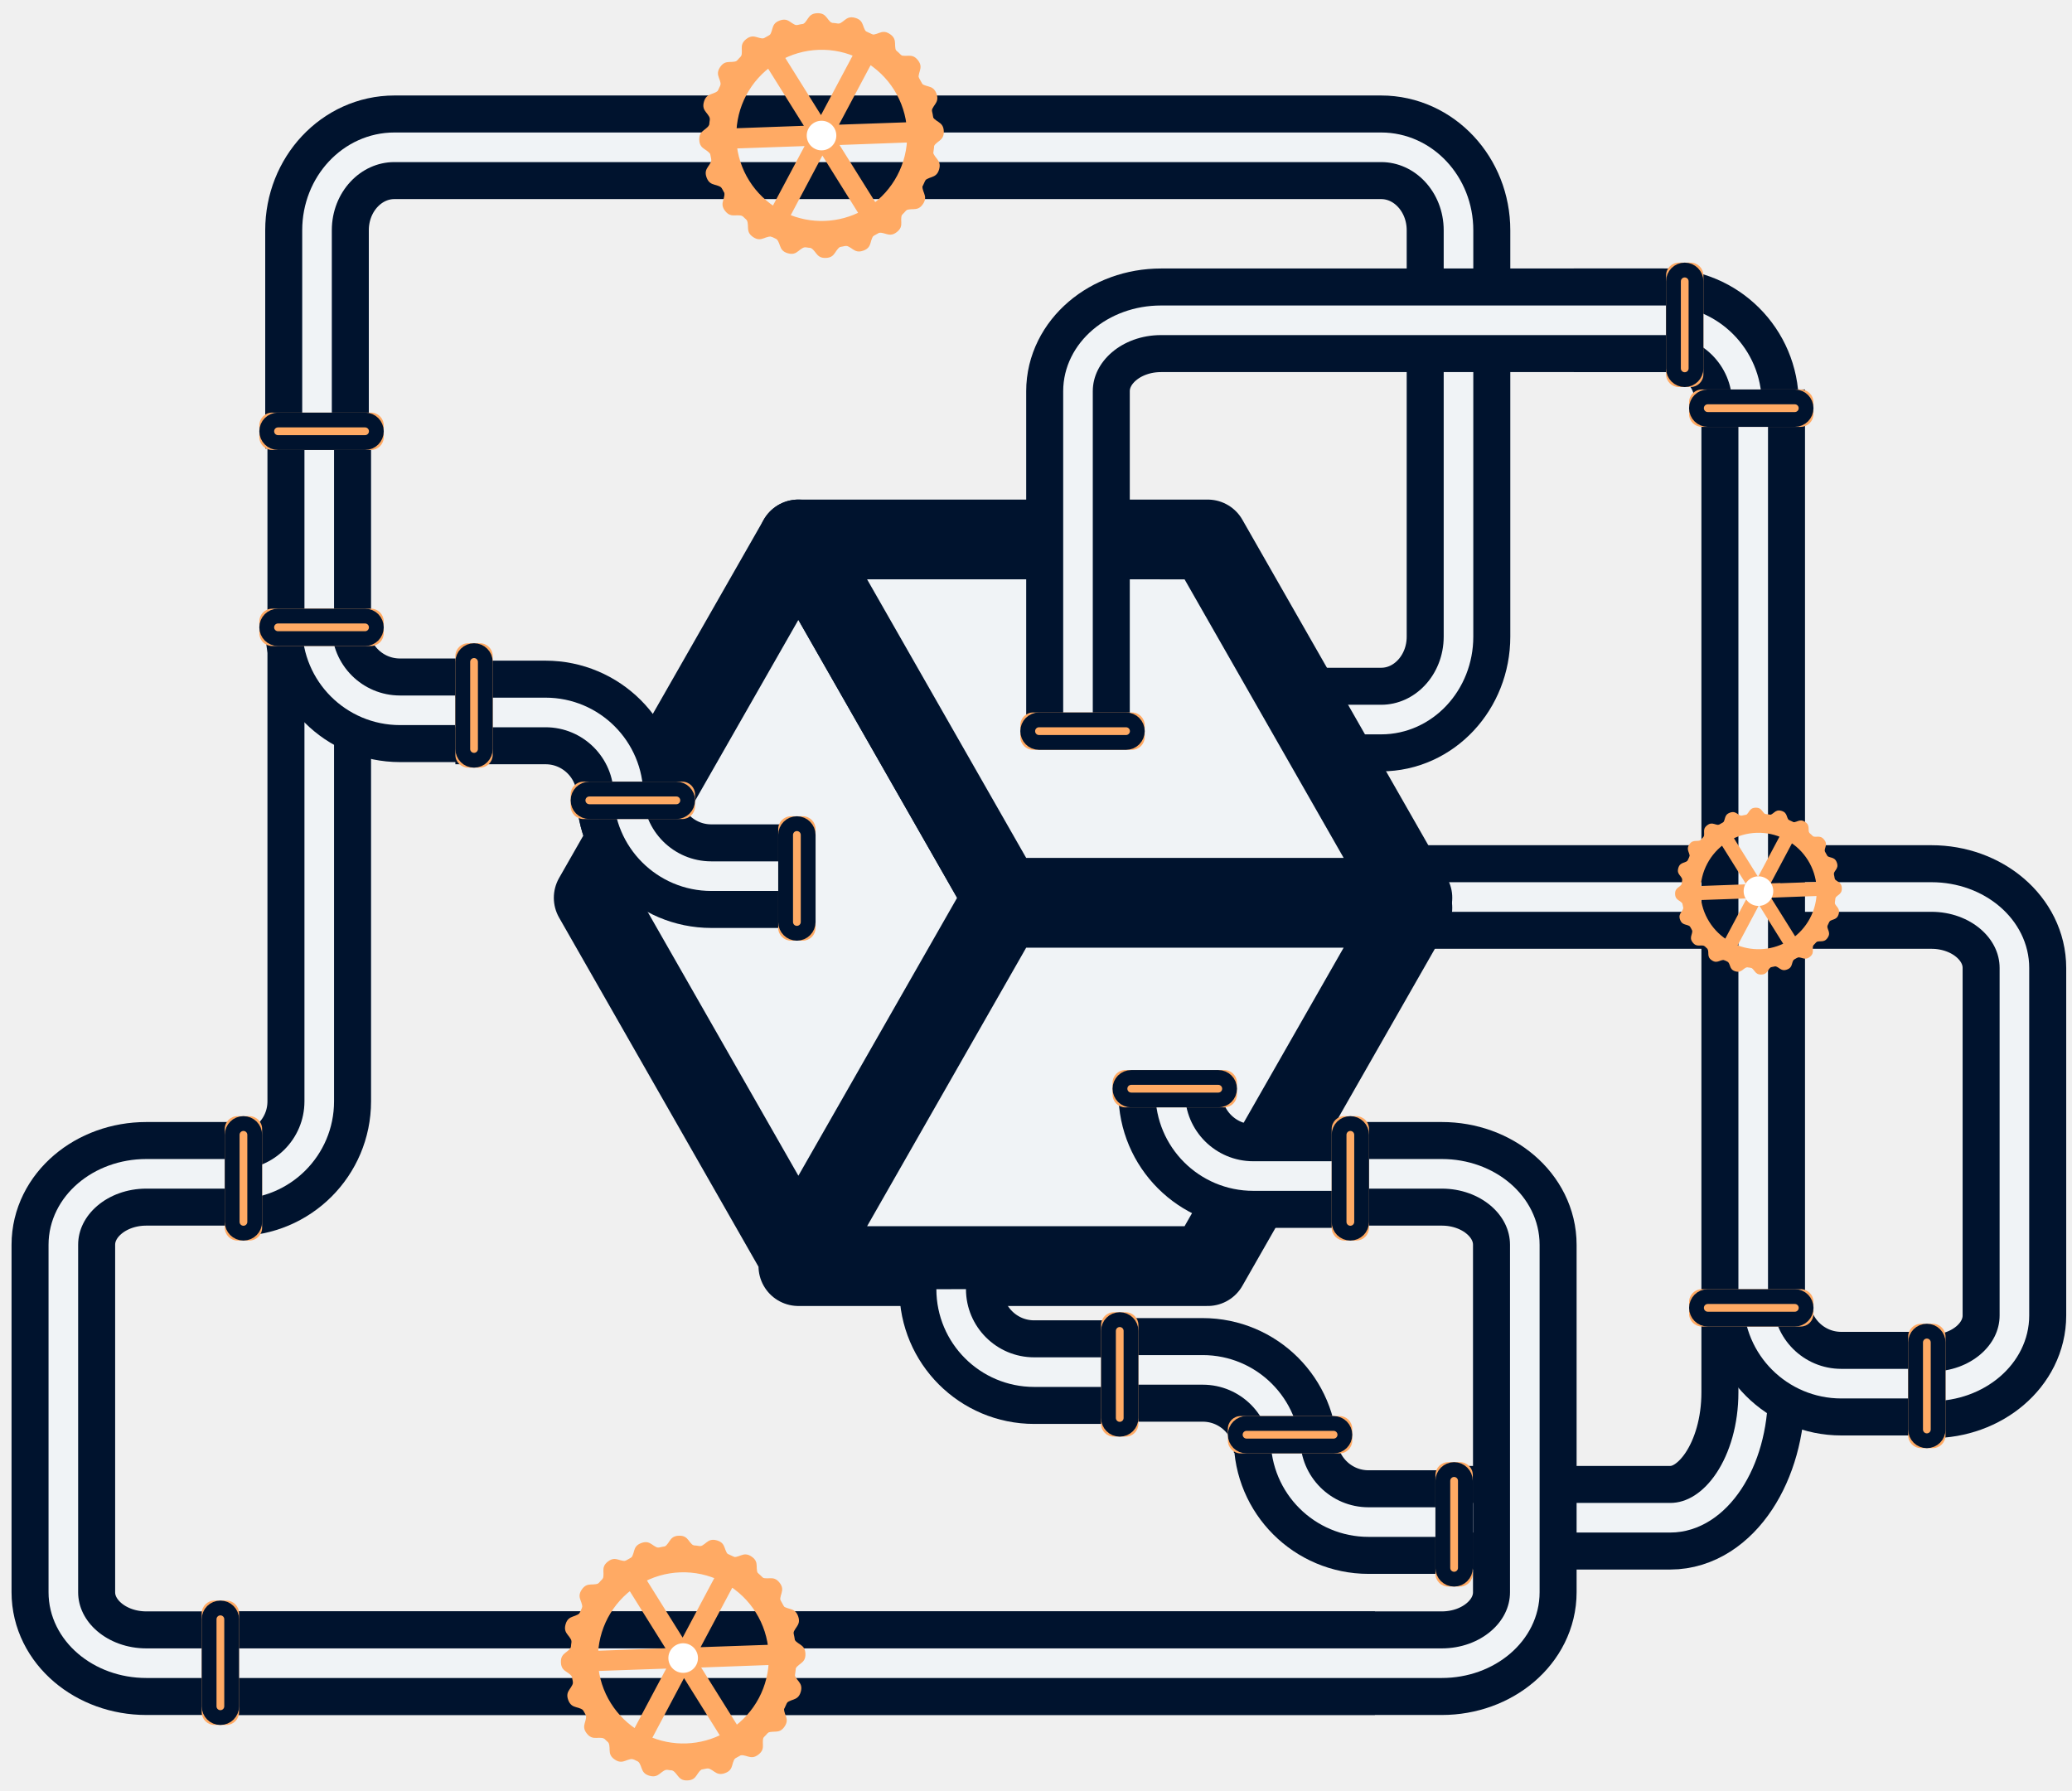
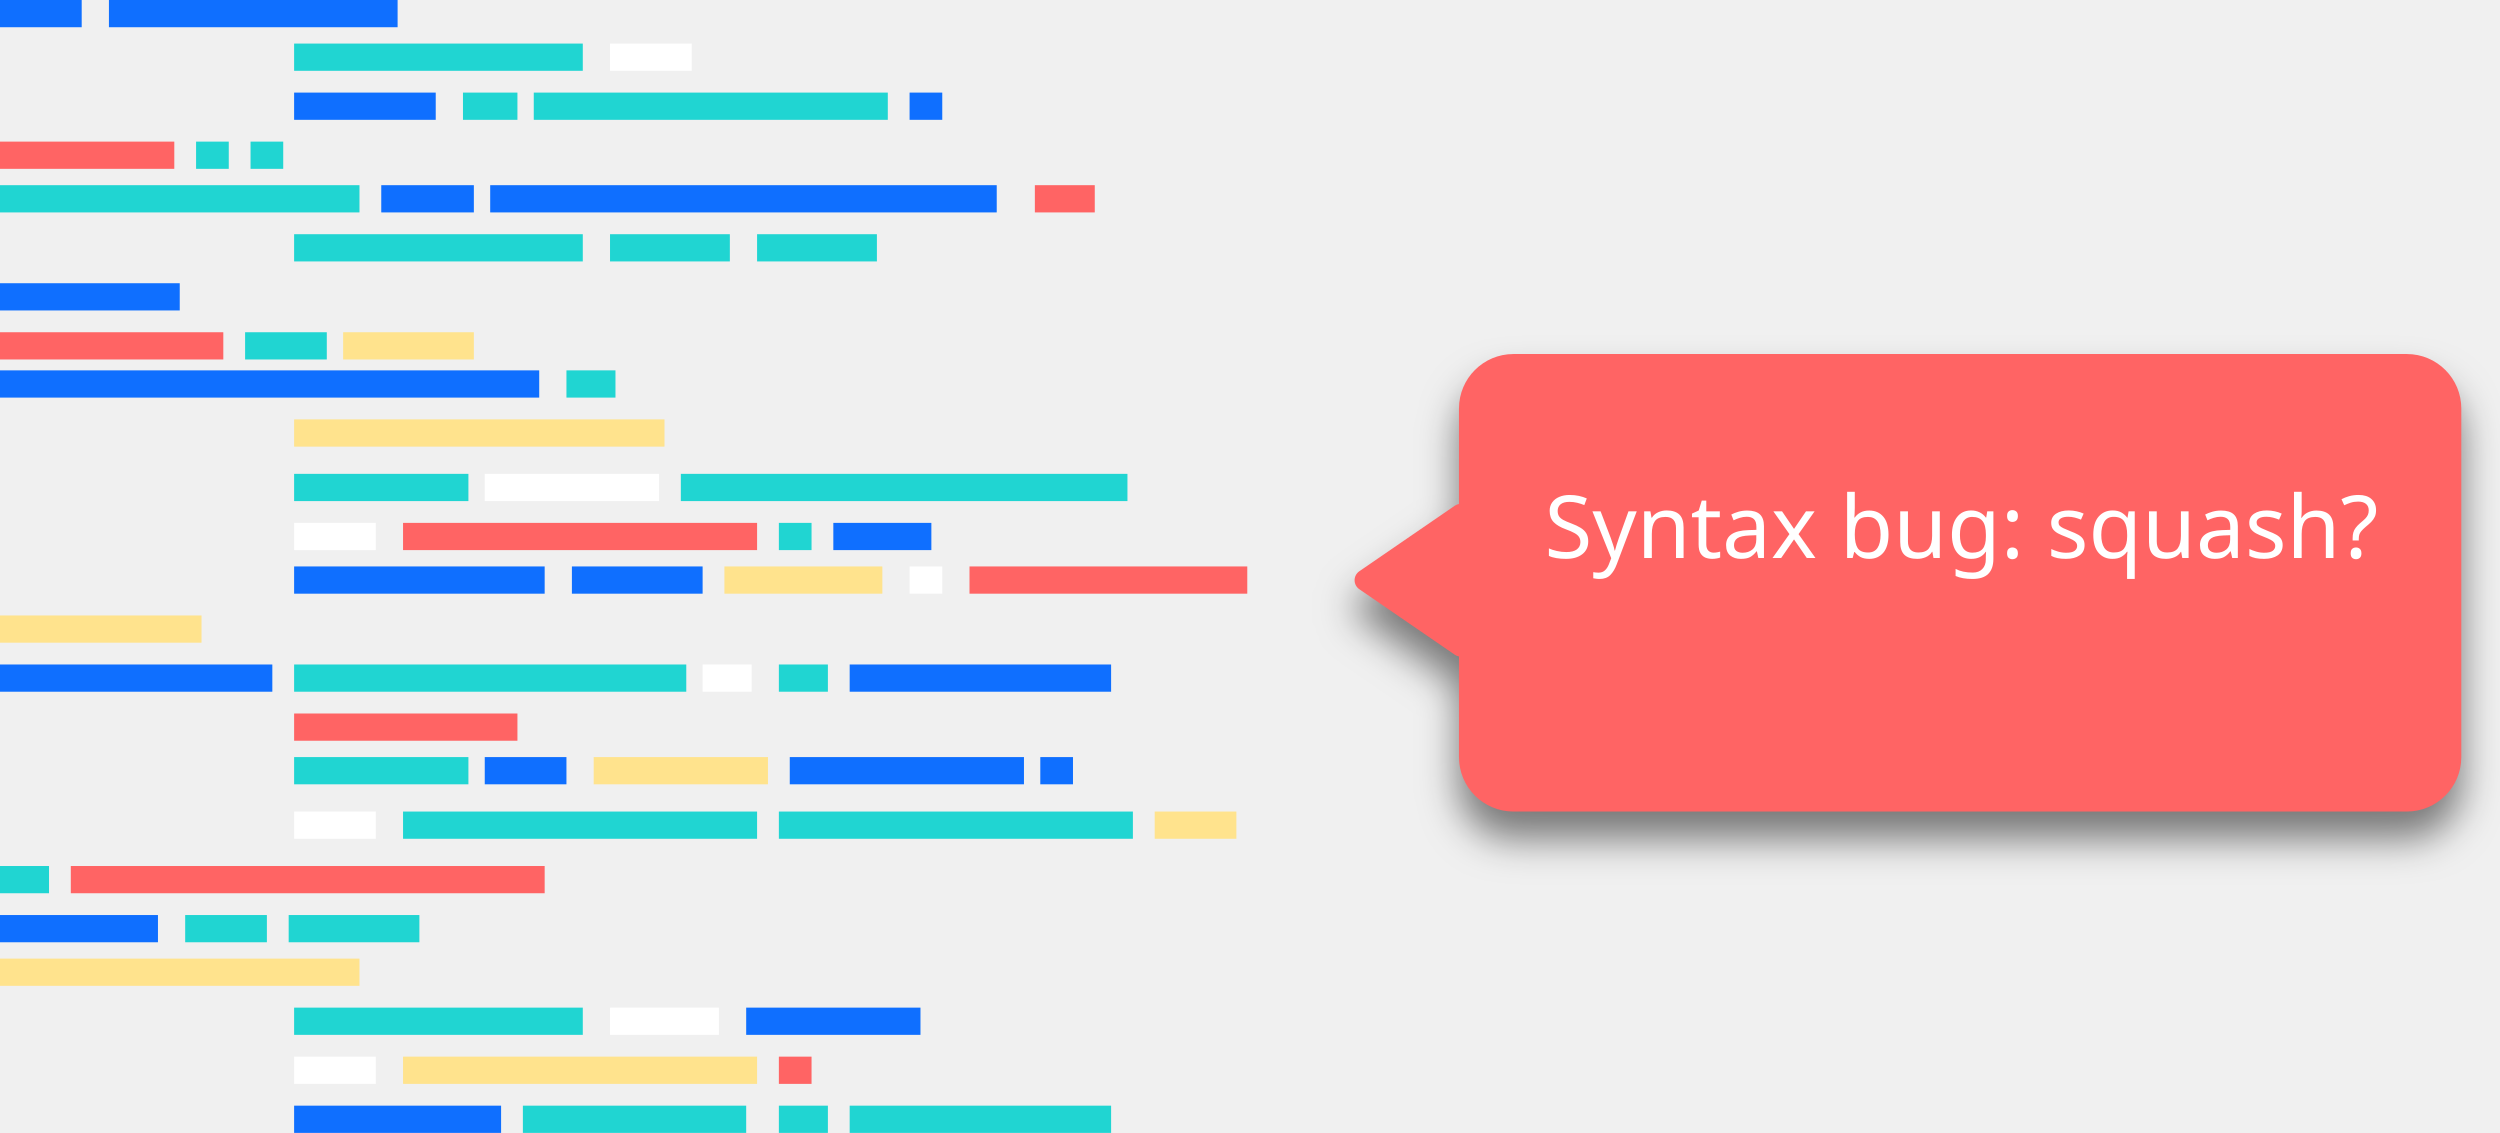
- <svg xmlns="http://www.w3.org/2000/svg" xmlns:xlink="http://www.w3.org/1999/xlink" width="140" height="121" viewBox="0 0 140 121">
+ <svg xmlns="http://www.w3.org/2000/svg" xmlns:xlink="http://www.w3.org/1999/xlink" width="459" height="208" viewBox="0 0 459 208">
  <defs>
-     <path d="M38.174 58.6a5.608 5.608 0 0 1 5.608-5.605h6.09" id="a" />
-     <path d="M17.14 29.715V14.957c0-3.096 2.343-5.605 5.23-5.605h66.667c2.889 0 5.23 2.509 5.23 5.606v27.461c0 3.093-2.34 5.601-5.228 5.601h-6.152" id="b" />
-     <path d="M91.163 60.01h35.058c3.098 0 5.608 2.145 5.608 4.793v23.482c0 2.646-2.513 4.79-5.607 4.79h-1.22" id="c" />
-     <path d="M17.292 79.42a5.604 5.604 0 0 1-5.606-5.603V28.985v17.373" id="d" />
-     <path d="M114.18 101.952H99.873c-3.097 0-5.607-3.79-5.607-8.47V25.717v26.259" id="e" />
-     <path d="M88.62 111.78H5.61c-3.098 0-5.61-2.144-5.61-4.793V83.507c0-2.648 2.509-4.793 5.61-4.793h7.361" id="f" />
-     <path d="M98.748 111.78h-83.01c-3.098 0-5.61-2.144-5.61-4.793V83.507c0-2.648 2.509-4.793 5.61-4.793h7.361" id="g" />
-     <path d="M59.988 92.112a5.608 5.608 0 0 1 5.608-5.605h6.09" id="h" />
-     <path d="M38.174 58.6a5.608 5.608 0 0 1 5.608-5.605h6.09" id="i" />
-     <path d="M70.895 97.567a5.608 5.608 0 0 1 5.608-5.605h6.09" id="j" />
-     <path d="M114.523 92.891a5.608 5.608 0 0 1 5.608-5.605h6.09" id="k" />
-     <path d="M17.14 47.393a5.608 5.608 0 0 1 5.607-5.605h6.09" id="l" />
-     <path d="M74.79 78.863a5.608 5.608 0 0 1 5.609-5.605h6.09" id="m" />
-     <path d="M102.058 26.647a5.608 5.608 0 0 1 5.608-5.605h6.09" id="n" />
-     <path d="M26.488 53.145a5.608 5.608 0 0 1 5.608-5.605h6.09" id="o" />
-     <path d="M82.581 102.243a5.608 5.608 0 0 1 5.608-5.605h6.09" id="p" />
-     <path d="M68.558 21.042h35.058c3.097 0 5.608 2.146 5.608 4.794v23.482" id="q" />
-     <rect id="r" x="48.302" y="54.554" width="2.524" height="8.406" rx=".864" />
-     <rect id="s" x="10.907" y="74.817" width="2.524" height="8.406" rx=".864" />
-     <rect id="t" x="108.291" y="17.146" width="2.524" height="8.406" rx=".864" />
-     <rect id="u" x="124.651" y="88.845" width="2.524" height="8.406" rx=".864" />
-     <rect id="v" x="92.709" y="98.197" width="2.524" height="8.406" rx=".864" />
-     <rect id="w" x="26.488" y="42.864" width="2.524" height="8.406" rx=".864" />
-     <rect id="x" x="70.116" y="88.066" width="2.524" height="8.406" rx=".864" />
-     <rect id="y" x="73.835" y="68.759" width="2.524" height="8.406" rx=".864" />
-     <rect id="z" x="112.788" y="22.778" width="2.524" height="8.406" rx=".864" />
-     <rect id="A" x="112.788" y="83.566" width="2.524" height="8.406" rx=".864" />
-     <rect id="B" x="81.626" y="92.139" width="2.524" height="8.406" rx=".864" />
-     <rect id="C" x="67.602" y="44.599" width="2.524" height="8.406" rx=".864" />
-     <rect id="D" x="16.184" y="37.585" width="2.524" height="8.406" rx=".864" />
-     <rect id="E" x="16.184" y="24.336" width="2.524" height="8.406" rx=".864" />
-     <rect id="F" x="37.219" y="49.275" width="2.524" height="8.406" rx=".864" />
-     <rect id="G" x="85.698" y="74.817" width="2.524" height="8.406" rx=".864" />
-     <rect id="H" x="9.349" y="107.549" width="2.524" height="8.406" rx=".864" />
+     <path d="M19.868 55.528a2 2 0 0 1-.772-.319L1.571 43.18a2 2 0 0 1 0-3.298l17.525-12.032c.24-.164.503-.27.772-.319V10c0-5.523 4.478-10 10-10h164.026c5.522 0 10 4.477 10 10v64c0 5.523-4.478 10-10 10H29.868c-5.522 0-10-4.477-10-10V55.528z" id="b" />
+     <filter x="-6.4%" y="-9.5%" width="112.8%" height="131%" filterUnits="objectBoundingBox" id="a">
+       <feOffset dy="5" in="SourceAlpha" result="shadowOffsetOuter1" />
+       <feGaussianBlur stdDeviation="3.5" in="shadowOffsetOuter1" result="shadowBlurOuter1" />
+       <feColorMatrix values="0 0 0 0 0 0 0 0 0 0 0 0 0 0 0 0 0 0 0.5 0" in="shadowBlurOuter1" />
+     </filter>
  </defs>
  <g fill="none" fill-rule="evenodd">
-     <g transform="matrix(1 0 0 -1 4.28 112.196)">
-       <use stroke="#00132E" stroke-width="7" xlink:href="#a" />
-       <use stroke="#F0F3F6" stroke-width="2" xlink:href="#a" />
+     <path fill="#20D5D2" d="M0 34h66v5H0z" />
+     <path fill="#0F6FFF" d="M70 34h17v5H70zM90 34h93v5H90z" />
+     <path fill="#FF6464" d="M190 34h11v5h-11zM0 26h32v5H0z" />
+     <path fill="#20D5D2" d="M36 26h6v5h-6zM46 26h6v5h-6zM54 43h53v5H54zM112 43h22v5h-22zM139 43h22v5h-22zM34 168h15v5H34zM53 168h24v5H53z" />
+     <path fill="#0F6FFF" d="M0 168h29v5H0z" />
+     <path fill="#FFE38D" d="M0 176h66v5H0z" />
+     <path fill="#20D5D2" d="M54 185h53v5H54z" />
+     <path fill="#0F6FFF" d="M137 185h32v5h-32z" />
+     <path fill="#FFE38D" d="M74 194h65v5H74z" />
+     <path fill="#FF6464" d="M143 194h6v5h-6z" />
+     <path fill="#FFF" d="M112 185h20v5h-20zM54 194h15v5H54z" />
+     <path fill="#0F6FFF" d="M0 52h33v5H0z" />
+     <path fill="#20D5D2" d="M45 61h15v5H45zM104 68h9v5h-9z" />
+     <path fill="#FFE38D" d="M63 61h24v5H63z" />
+     <path fill="#0F6FFF" d="M54 104h46v5H54z" />
+     <path fill="#FFE38D" d="M133 104h29v5h-29z" />
+     <path fill="#FF6464" d="M178 104h51v5h-51z" />
+     <path fill="#FFF" d="M167 104h6v5h-6z" />
+     <path fill="#0F6FFF" d="M105 104h24v5h-24z" />
+     <path fill="#FFE38D" d="M54 77h68v5H54z" />
+     <path fill="#0F6FFF" d="M153 96h18v5h-18z" />
+     <path fill="#FF6464" d="M0 61h41v5H0z" />
+     <path fill="#0F6FFF" d="M0 68h99v5H0z" />
+     <path fill="#20D5D2" d="M54 87h32v5H54zM125 87h82v5h-82z" />
+     <path fill="#FF6464" d="M74 96h65v5H74z" />
+     <path fill="#20D5D2" d="M143 96h6v5h-6z" />
+     <path fill="#FFF" d="M89 87h32v5H89zM54 96h15v5H54zM112 8h15v5h-15z" />
+     <path fill="#0F6FFF" d="M167 17h6v5h-6zM0 0h15v5H0zM54 17h26v5H54zM20 0h53v5H20zM0 122h50v5H0z" />
+     <path fill="#20D5D2" d="M54 122h72v5H54z" />
+     <path fill="#FFF" d="M129 122h9v5h-9z" />
+     <path fill="#20D5D2" d="M143 122h9v5h-9z" />
+     <path fill="#0F6FFF" d="M156 122h48v5h-48z" />
+     <path fill="#FFE38D" d="M0 113h37v5H0z" />
+     <path fill="#FF6464" d="M54 131h41v5H54z" />
+     <path fill="#20D5D2" d="M54 139h32v5H54z" />
+     <path fill="#FFE38D" d="M109 139h32v5h-32z" />
+     <path fill="#0F6FFF" d="M191 139h6v5h-6z" />
+     <path fill="#20D5D2" d="M74 149h65v5H74zM143 149h65v5h-65z" />
+     <path fill="#0F6FFF" d="M89 139h15v5H89z" />
+     <path fill="#FFE38D" d="M212 149h15v5h-15z" />
+     <path fill="#0F6FFF" d="M145 139h43v5h-43z" />
+     <path fill="#FFF" d="M54 149h15v5H54z" />
+     <path fill="#0F6FFF" d="M54 203h38v5H54z" />
+     <path fill="#20D5D2" d="M96 203h41v5H96zM143 203h9v5h-9zM156 203h48v5h-48zM0 159h9v5H0z" />
+     <path fill="#FF6464" d="M13 159h87v5H13z" />
+     <path fill="#20D5D2" d="M54 8h53v5H54zM85 17h10v5H85zM98 17h65v5H98z" />
+     <g transform="translate(248 65)">
+       <use fill="#000" filter="url(#a)" xlink:href="#b" />
+       <use fill="#FF6464" xlink:href="#b" />
    </g>
-     <g transform="translate(4.28 .6)">
-       <use stroke="#00132E" stroke-width="7" xlink:href="#b" />
-       <use stroke="#F0F3F6" stroke-width="2" xlink:href="#b" />
-     </g>
-     <g transform="translate(4.28 .6)">
-       <use stroke="#00132E" stroke-width="7" xlink:href="#c" />
-       <use stroke="#F0F3F6" stroke-width="2" xlink:href="#c" />
-     </g>
-     <g fill="#F0F3F6" stroke="#00132E" stroke-linejoin="round" stroke-width="5.39">
-       <path d="M67.773 61.338L53.945 85.549h27.657L95.43 61.338v-.002l-.002.002zM67.772 60.663L53.944 36.451 40.116 60.663l13.829 24.214 13.828-24.214z" />
-       <path d="M53.945 36.45l13.828 24.214H95.43l.001-.002-13.828-24.211z" />
-     </g>
-     <g transform="matrix(-1 0 0 1 33.257 .6)">
-       <use stroke="#00132E" stroke-width="7" xlink:href="#d" />
-       <use stroke="#F0F3F6" stroke-width="2" xlink:href="#d" />
-     </g>
-     <g transform="matrix(-1 0 0 1 212.726 .6)">
-       <use stroke="#00132E" stroke-width="7" xlink:href="#e" />
-       <use stroke="#F0F3F6" stroke-width="2" xlink:href="#e" />
-     </g>
-     <g transform="translate(4.28 .6)">
-       <use stroke="#00132E" stroke-width="7" xlink:href="#f" />
-       <use stroke="#F0F3F6" stroke-width="2" xlink:href="#f" />
-     </g>
-     <g transform="matrix(-1 0 0 1 113.155 .6)">
-       <use stroke="#00132E" stroke-width="7" xlink:href="#g" />
-       <use stroke="#F0F3F6" stroke-width="2" xlink:href="#g" />
-     </g>
-     <g transform="matrix(1 0 0 -1 4.28 179.22)">
-       <use stroke="#00132E" stroke-width="7" xlink:href="#h" />
-       <use stroke="#F0F3F6" stroke-width="2" xlink:href="#h" />
-     </g>
-     <g transform="matrix(1 0 0 -1 4.28 112.196)">
-       <use stroke="#00132E" stroke-width="7" xlink:href="#i" />
-       <use stroke="#F0F3F6" stroke-width="2" xlink:href="#i" />
-     </g>
-     <g transform="matrix(-1 0 0 1 157.768 .6)">
-       <use stroke="#00132E" stroke-width="7" xlink:href="#j" />
-       <use stroke="#F0F3F6" stroke-width="2" xlink:href="#j" />
-     </g>
-     <g transform="matrix(1 0 0 -1 4.28 180.778)">
-       <use stroke="#00132E" stroke-width="7" xlink:href="#k" />
-       <use stroke="#F0F3F6" stroke-width="2" xlink:href="#k" />
-     </g>
-     <g transform="matrix(1 0 0 -1 4.28 89.782)">
-       <use stroke="#00132E" stroke-width="7" xlink:href="#l" />
-       <use stroke="#F0F3F6" stroke-width="2" xlink:href="#l" />
-     </g>
-     <g transform="matrix(1 0 0 -1 4.28 152.722)">
-       <use stroke="#00132E" stroke-width="7" xlink:href="#m" />
-       <use stroke="#F0F3F6" stroke-width="2" xlink:href="#m" />
-     </g>
-     <g transform="matrix(-1 0 0 1 220.094 .6)">
-       <use stroke="#00132E" stroke-width="7" xlink:href="#n" />
-       <use stroke="#F0F3F6" stroke-width="2" xlink:href="#n" />
-     </g>
-     <g transform="matrix(-1 0 0 1 68.954 .6)">
-       <use stroke="#00132E" stroke-width="7" xlink:href="#o" />
-       <use stroke="#F0F3F6" stroke-width="2" xlink:href="#o" />
-     </g>
-     <g transform="matrix(1 0 0 -1 4.28 199.483)">
-       <use stroke="#00132E" stroke-width="7" xlink:href="#p" />
-       <use stroke="#F0F3F6" stroke-width="2" xlink:href="#p" />
-     </g>
-     <g transform="matrix(-1 0 0 1 182.061 .6)">
-       <use stroke="#00132E" stroke-width="7" xlink:href="#q" />
-       <use stroke="#F0F3F6" stroke-width="2" xlink:href="#q" />
-     </g>
-     <g transform="rotate(88 -27.652 79.787)">
-       <path d="M7.14 0A7.137 7.137 0 0 0 .002 7.135a7.137 7.137 0 0 0 7.14 7.132 7.137 7.137 0 0 0 7.14-7.134 7.13 7.13 0 0 0-2.093-5.044A7.143 7.143 0 0 0 7.14 0zM.856 7.133c0-1.04.259-2.064.755-2.979l4.898 2.83a.172.172 0 0 1 0 .298l-4.898 2.83a6.24 6.24 0 0 1-.755-2.979zm6.101 6.265a6.27 6.27 0 0 1-5.164-2.97l4.898-2.83a.173.173 0 0 1 .259.148l.007 5.652zm0-6.887a.172.172 0 0 1-.258.149L1.8 3.829A6.27 6.27 0 0 1 6.957.861v5.65zM7.322.86a6.27 6.27 0 0 1 5.166 2.978L7.59 6.669a.173.173 0 0 1-.258-.148L7.322.86zm0 12.546v-5.66a.172.172 0 0 1 .258-.15l4.899 2.831a6.27 6.27 0 0 1-5.157 2.98zm5.194-3.382l-4.753-2.74a.172.172 0 0 1 0-.298l4.753-2.741a.17.17 0 0 1 .237.069 6.275 6.275 0 0 1 0 5.643.17.17 0 0 1-.237.067z" stroke="#FFAA64" fill="#FFAA64" fill-rule="nonzero" />
-       <ellipse fill="#FFAA64" cx="7.149" cy="7.143" rx="1" ry="1" />
-       <ellipse fill="#FFF" cx="7.151" cy="7.145" rx="1" ry="1" />
-     </g>
-     <path d="M53.264 110.65l-.776-2.13-1.395-1.786-1.877-1.266-2.175-.624-2.261.08-2.127.773-1.784 1.394-1.267 1.879-.625 2.18.079 2.267.776 2.13 1.395 1.786 1.877 1.267 2.175.623 2.261-.079 2.126-.773 1.785-1.395 1.267-1.878.625-2.18-.08-2.267zm.319-.065c.193.598.812.428.838 1.16.025.73-.596.608-.754 1.204-.003.631.641.66.439 1.365-.201.7-.753.395-1.088.91-.2.601.406.827-.005 1.436-.407.604-.838.143-1.315.529-.376.51.13.911-.449 1.364-.574.448-.841-.123-1.414.097-.514.368-.157.906-.848 1.158-.685.25-.762-.379-1.377-.345-.6.192-.428.813-1.161.838-.73.026-.608-.597-1.206-.754-.627 0-.657.64-1.361.439-.703-.202-.393-.757-.916-1.091-.595-.193-.821.406-1.428-.003-.607-.41-.14-.842-.534-1.321-.507-.367-.907.133-1.358-.444-.45-.577.128-.843-.1-1.421-.368-.507-.903-.155-1.154-.843-.25-.687.381-.762.345-1.38-.193-.599-.812-.428-.838-1.16-.026-.73.596-.608.754-1.205.003-.63-.641-.659-.439-1.365.2-.7.753-.394 1.088-.91.2-.6-.406-.826.005-1.435.407-.604.838-.143 1.315-.53.376-.509-.13-.91.449-1.363.574-.449.84.123 1.414-.097.514-.369.157-.907.848-1.158.685-.25.762.378 1.376.345.6-.193.429-.813 1.162-.839.73-.025.608.597 1.206.754.627 0 .657-.64 1.361-.438.703.201.393.756.915 1.09.596.193.822-.406 1.429.004.607.409.139.841.534 1.32.507.368.907-.132 1.357.445.45.576-.127.843.1 1.42.368.508.904.155 1.154.844.25.686-.38.762-.344 1.38z" fill="#FFAA64" />
-     <g transform="translate(4.28 .6)">
-       <use fill="#FFAA64" xlink:href="#r" />
-       <rect stroke="#00132E" x="48.802" y="55.054" width="1.524" height="7.406" rx=".762" />
-     </g>
-     <g transform="translate(4.28 .6)">
-       <use fill="#FFAA64" xlink:href="#s" />
-       <rect stroke="#00132E" x="11.407" y="75.317" width="1.524" height="7.406" rx=".762" />
-     </g>
-     <g transform="translate(4.28 .6)">
-       <use fill="#FFAA64" xlink:href="#t" />
-       <rect stroke="#00132E" x="108.791" y="17.646" width="1.524" height="7.406" rx=".762" />
-     </g>
-     <g transform="translate(4.28 .6)">
-       <use fill="#FFAA64" xlink:href="#u" />
-       <rect stroke="#00132E" x="125.151" y="89.345" width="1.524" height="7.406" rx=".762" />
-     </g>
-     <g transform="translate(4.28 .6)">
-       <use fill="#FFAA64" xlink:href="#v" />
-       <rect stroke="#00132E" x="93.209" y="98.697" width="1.524" height="7.406" rx=".762" />
-     </g>
-     <g transform="translate(4.28 .6)">
-       <use fill="#FFAA64" xlink:href="#w" />
-       <rect stroke="#00132E" x="26.988" y="43.364" width="1.524" height="7.406" rx=".762" />
-     </g>
-     <g transform="translate(4.28 .6)">
-       <use fill="#FFAA64" xlink:href="#x" />
-       <rect stroke="#00132E" x="70.616" y="88.566" width="1.524" height="7.406" rx=".762" />
-     </g>
-     <g transform="rotate(90 76.936 75.402)">
-       <use fill="#FFAA64" xlink:href="#y" />
-       <rect stroke="#00132E" x="74.335" y="69.259" width="1.524" height="7.406" rx=".762" />
-     </g>
-     <g transform="rotate(90 115.89 29.42)">
-       <use fill="#FFAA64" xlink:href="#z" />
-       <rect stroke="#00132E" x="113.288" y="23.278" width="1.524" height="7.406" rx=".762" />
-     </g>
-     <g transform="rotate(90 115.89 90.21)">
-       <use fill="#FFAA64" xlink:href="#A" />
-       <rect stroke="#00132E" x="113.288" y="84.066" width="1.524" height="7.406" rx=".762" />
-     </g>
-     <g transform="rotate(90 84.727 98.782)">
-       <use fill="#FFAA64" xlink:href="#B" />
-       <rect stroke="#00132E" x="82.126" y="92.639" width="1.524" height="7.406" rx=".762" />
-     </g>
-     <g transform="rotate(90 70.703 51.242)">
-       <use fill="#FFAA64" xlink:href="#C" />
-       <rect stroke="#00132E" x="68.102" y="45.099" width="1.524" height="7.406" rx=".762" />
-     </g>
-     <g transform="rotate(90 19.285 44.228)">
-       <use fill="#FFAA64" xlink:href="#D" />
-       <rect stroke="#00132E" x="16.684" y="38.085" width="1.524" height="7.406" rx=".762" />
-     </g>
-     <g transform="rotate(90 19.285 30.98)">
-       <use fill="#FFAA64" xlink:href="#E" />
-       <rect stroke="#00132E" x="16.684" y="24.836" width="1.524" height="7.406" rx=".762" />
-     </g>
-     <g transform="rotate(90 40.32 55.918)">
-       <use fill="#FFAA64" xlink:href="#F" />
-       <rect stroke="#00132E" x="37.719" y="49.775" width="1.524" height="7.406" rx=".762" />
-     </g>
-     <g transform="translate(4.28 .6)">
-       <use fill="#FFAA64" xlink:href="#G" />
-       <rect stroke="#00132E" x="86.198" y="75.317" width="1.524" height="7.406" rx=".762" />
-     </g>
-     <g transform="translate(4.28 .6)">
-       <use fill="#FFAA64" xlink:href="#H" />
-       <rect stroke="#00132E" x="9.849" y="108.049" width="1.524" height="7.406" rx=".762" />
-     </g>
-     <g transform="rotate(88 30.287 33.19)">
-       <path d="M7.14 0A7.137 7.137 0 0 0 .002 7.135a7.137 7.137 0 0 0 7.14 7.132 7.137 7.137 0 0 0 7.14-7.134 7.13 7.13 0 0 0-2.093-5.044A7.143 7.143 0 0 0 7.14 0zM.856 7.133c0-1.04.259-2.064.755-2.979l4.898 2.83a.172.172 0 0 1 0 .298l-4.898 2.83a6.24 6.24 0 0 1-.755-2.979zm6.101 6.265a6.27 6.27 0 0 1-5.164-2.97l4.898-2.83a.173.173 0 0 1 .259.148l.007 5.652zm0-6.887a.172.172 0 0 1-.258.149L1.8 3.829A6.27 6.27 0 0 1 6.957.861v5.65zM7.322.86a6.27 6.27 0 0 1 5.166 2.978L7.59 6.669a.173.173 0 0 1-.258-.148L7.322.86zm0 12.546v-5.66a.172.172 0 0 1 .258-.15l4.899 2.831a6.27 6.27 0 0 1-5.157 2.98zm5.194-3.382l-4.753-2.74a.172.172 0 0 1 0-.298l4.753-2.741a.17.17 0 0 1 .237.069 6.275 6.275 0 0 1 0 5.643.17.17 0 0 1-.237.067z" stroke="#FFAA64" fill="#FFAA64" fill-rule="nonzero" />
-       <ellipse fill="#FFAA64" cx="7.149" cy="7.143" rx="1" ry="1" />
-       <ellipse fill="#FFF" cx="7.151" cy="7.145" rx="1" ry="1" />
-     </g>
-     <path d="M62.613 7.778l-.776-2.131-1.395-1.786-1.877-1.266-2.176-.624-2.26.079-2.127.774-1.784 1.394-1.267 1.879-.625 2.18.079 2.266.775 2.131 1.396 1.786 1.877 1.266 2.175.624 2.26-.079 2.127-.774 1.784-1.394 1.268-1.879.625-2.18-.08-2.266zm.318-.066c.193.598.813.427.839 1.16.025.73-.596.608-.754 1.204-.003.631.64.66.439 1.365-.201.7-.754.395-1.088.91-.2.6.406.827-.005 1.436-.408.604-.838.143-1.315.529-.376.51.13.911-.45 1.364-.573.448-.84-.123-1.413.096-.514.369-.158.907-.848 1.158-.685.25-.762-.378-1.377-.345-.6.193-.428.814-1.162.84-.73.025-.607-.598-1.205-.755-.628 0-.657.64-1.361.439-.703-.202-.393-.757-.916-1.091-.595-.193-.821.406-1.428-.003-.607-.41-.14-.842-.534-1.321-.507-.367-.907.132-1.358-.444-.45-.577.128-.844-.1-1.422-.368-.506-.903-.154-1.154-.842-.25-.687.381-.763.345-1.38-.193-.599-.813-.428-.838-1.161-.026-.73.596-.608.754-1.204.003-.631-.642-.66-.44-1.365.202-.7.754-.395 1.089-.91.2-.6-.406-.826.005-1.436.407-.604.838-.143 1.315-.528.376-.51-.13-.912.448-1.365.575-.448.842.124 1.415-.096.514-.369.157-.907.847-1.158.686-.25.762.378 1.377.345.6-.193.429-.813 1.162-.84.73-.025.608.598 1.205.755.628 0 .658-.64 1.362-.439.703.202.392.757.915 1.091.596.193.822-.406 1.429.003.606.41.139.842.534 1.322.506.366.907-.133 1.357.444.45.576-.127.843.1 1.42.368.507.904.155 1.154.843.25.687-.38.763-.345 1.38z" fill="#FFAA64" />
-     <g>
-       <g transform="rotate(88 33.192 91.535)">
-         <path d="M4.868 0A4.866 4.866 0 0 0 0 4.865 4.866 4.866 0 0 0 4.87 9.727 4.862 4.862 0 1 0 4.868 0zM.584 4.864c0-.71.176-1.408.514-2.032l3.34 1.93a.117.117 0 0 1 0 .203l-3.34 1.93a4.255 4.255 0 0 1-.514-2.031zm4.16 4.27A4.276 4.276 0 0 1 1.222 7.11l3.34-1.93a.118.118 0 0 1 .176.101l.006 3.854zm0-4.695a.117.117 0 0 1-.177.102l-3.34-1.93A4.276 4.276 0 0 1 4.745.587V4.44zM4.992.587a4.276 4.276 0 0 1 3.523 2.03l-3.34 1.93A.118.118 0 0 1 5 4.446L4.992.587zm0 8.554v-3.86a.117.117 0 0 1 .177-.101l3.34 1.93a4.276 4.276 0 0 1-3.517 2.031zm3.542-2.306L5.293 4.966a.117.117 0 0 1 0-.202l3.24-1.869a.116.116 0 0 1 .162.047c.61 1.21.61 2.637 0 3.848a.116.116 0 0 1-.161.045z" stroke="#FFAA64" stroke-width=".7" fill="#FFAA64" fill-rule="nonzero" />
-         <ellipse fill="#FFAA64" cx="4.875" cy="4.87" rx="1" ry="1" />
-         <ellipse fill="#FFF" cx="4.876" cy="4.872" rx="1" ry="1" />
-       </g>
-       <path d="M123.659 59.269l-.53-1.453-.95-1.218-1.28-.863-1.483-.425-1.542.054-1.45.527-1.216.95-.864 1.282-.426 1.486.054 1.546.528 1.453.952 1.217 1.28.863 1.483.426 1.541-.054 1.45-.528 1.216-.95.864-1.281.427-1.487-.054-1.545zm.217-.045c.132.408.554.291.572.791.017.497-.407.414-.514.82-.002.431.437.45.299.932-.137.477-.514.269-.742.62-.136.41.277.564-.003.979-.278.412-.572.097-.897.36-.256.348.089.622-.306.93-.391.306-.573-.083-.964.067-.35.25-.107.618-.578.789-.467.17-.52-.258-.939-.235-.409.131-.292.554-.792.572-.498.017-.414-.407-.822-.514-.428 0-.448.436-.928.299-.48-.138-.268-.516-.624-.744-.406-.132-.56.277-.974-.002-.414-.28-.095-.574-.364-.901-.346-.25-.619.09-.926-.303-.307-.393.087-.575-.068-.969-.25-.345-.616-.105-.787-.574-.17-.468.26-.52.235-.941-.131-.408-.554-.292-.571-.792-.018-.497.406-.414.514-.82.002-.43-.437-.45-.3-.931.137-.478.514-.27.742-.62.136-.41-.277-.564.004-.98.277-.411.57-.097.896-.36.257-.348-.089-.622.306-.93.392-.306.574.084.965-.066.35-.251.107-.618.577-.79.468-.17.52.258.94.236.408-.132.291-.555.791-.572.498-.018.414.407.822.514.428 0 .448-.437.928-.3.48.138.268.517.624.745.406.131.56-.277.975.002.413.279.094.573.364.9.345.25.618-.09.925.303.307.393-.087.575.068.97.251.345.616.104.787.574.17.468-.26.52-.235.94z" fill="#FFAA64" />
-     </g>
+     <text font-family="IBMPlexSans-Text, IBM Plex Sans" font-size="16" font-weight="500" fill="#FFF" transform="translate(248 65)">
+       <tspan x="35.568" y="37.451">Syntax bug: squash?</tspan>
+     </text>
  </g>
</svg>
